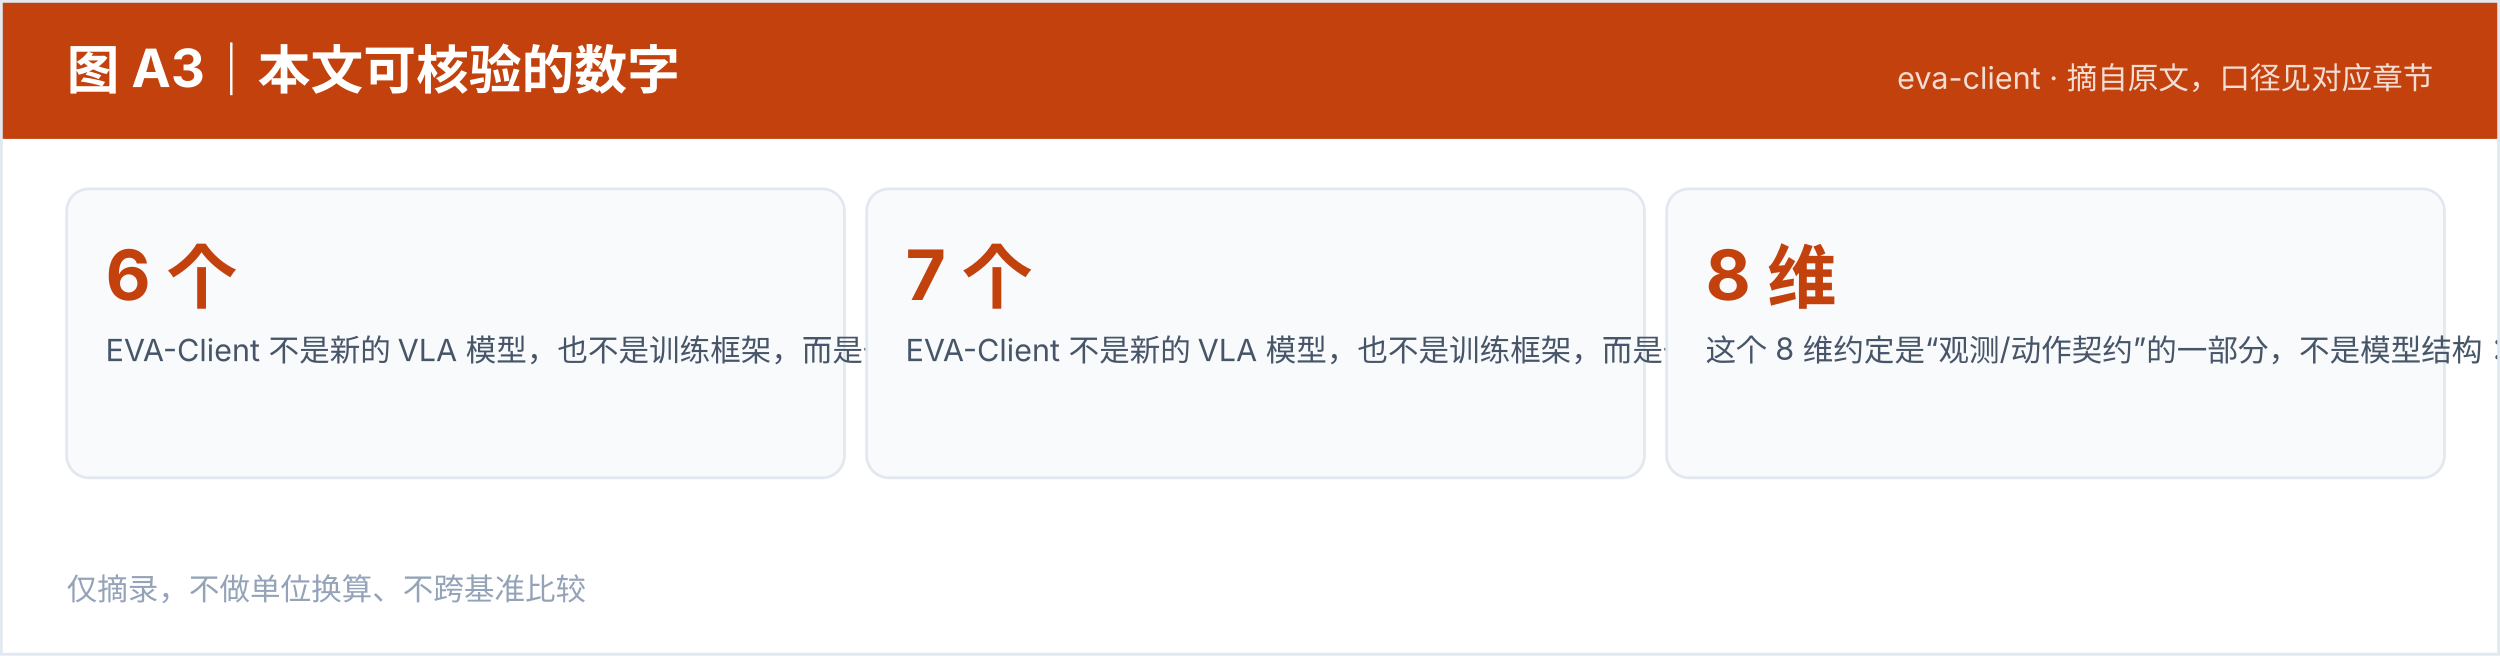
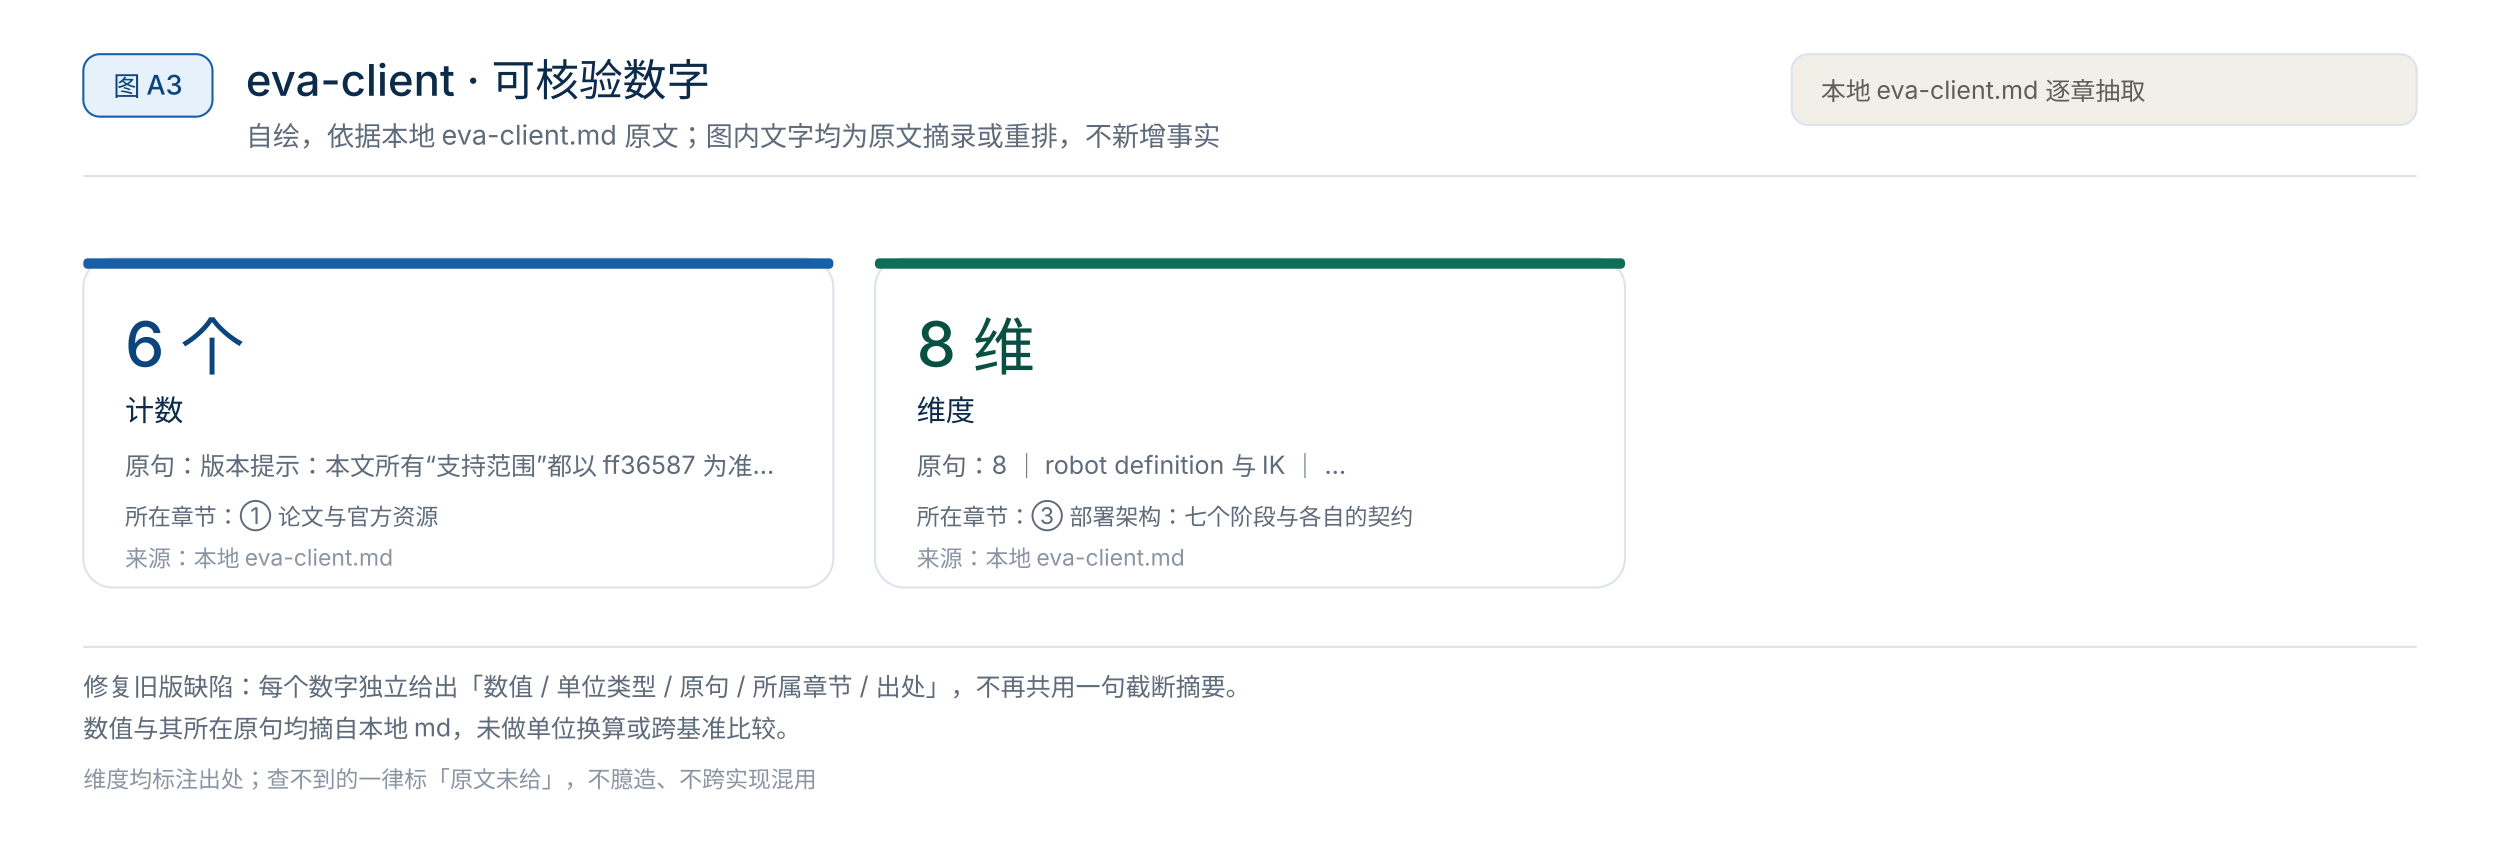
- <svg xmlns="http://www.w3.org/2000/svg" viewBox="0 0 900 236" width="900" height="236" font-family="PingFang SC, -apple-system, BlinkMacSystemFont, Microsoft YaHei, sans-serif">
-   <rect width="900" height="236" fill="#ffffff" />
-   <rect x="0" y="0" width="900" height="50" fill="#c2410c" />
-   <text x="24" y="32" font-size="19" fill="#ffffff" font-weight="700" text-anchor="start">图 A3｜本文可核验的数字</text>
-   <text x="876" y="32" font-size="11" fill="#ffffff" font-weight="400" text-anchor="end" opacity="0.82">eva-client · 摘自原文，口径见对应章节</text>
-   <rect x="24" y="68" width="280" height="104" rx="8" fill="#f8fafc" stroke="#e2e8f0" />
-   <text x="38" y="108" font-size="25" fill="#c2410c" font-weight="700" text-anchor="start">6 个</text>
-   <text x="38" y="130" font-size="11" fill="#475569" font-weight="400" text-anchor="start">EVA-Client 不是新的 VLA 模型，也不是训练框架，而是一个真机部</text>
-   <rect x="312" y="68" width="280" height="104" rx="8" fill="#f8fafc" stroke="#e2e8f0" />
-   <text x="326" y="108" font-size="25" fill="#c2410c" font-weight="700" text-anchor="start">7 个</text>
-   <text x="326" y="130" font-size="11" fill="#475569" font-weight="400" text-anchor="start">EVA-Client 不是新的 VLA 模型，也不是训练框架，而是一个真机部</text>
-   <rect x="600" y="68" width="280" height="104" rx="8" fill="#f8fafc" stroke="#e2e8f0" />
-   <text x="614" y="108" font-size="25" fill="#c2410c" font-weight="700" text-anchor="start">8 维</text>
-   <text x="614" y="130" font-size="11" fill="#475569" font-weight="400" text-anchor="start">这个 8 维约定是“观测/动作契约”的一部分，不是模型结构：维度、单位（米/</text>
-   <text x="24" y="216" font-size="11" fill="#94a3b8" font-weight="400" text-anchor="start">仅摘录，不做单位换算、不跨基准比较</text>
-   <rect x="0.5" y="0.5" width="899" height="235" fill="none" stroke="#e2e8f0" />
+ <svg xmlns="http://www.w3.org/2000/svg" width="1200" height="408" viewBox="0 0 1200 408" role="img">
+   <defs>
+     <marker id="arrow" viewBox="0 0 10 10" refX="8" refY="5" markerWidth="6" markerHeight="6" orient="auto-start-reverse">
+       <path d="M2 1L8 5L2 9" fill="none" stroke="#185FA5" stroke-width="1.6" stroke-linecap="round" stroke-linejoin="round" />
+     </marker>
+   </defs>
+   <rect x="0" y="0" width="1200" height="408" rx="0" fill="#FFFFFF" stroke="#FFFFFF" stroke-width="1" />
+   <text x="118" y="46" font-family="-apple-system,BlinkMacSystemFont,'PingFang SC','Microsoft YaHei',sans-serif" font-size="21" font-weight="500" fill="#0C2B4A" text-anchor="start">eva-client · 可核验数字</text>
+   <text x="118" y="70" font-family="-apple-system,BlinkMacSystemFont,'PingFang SC','Microsoft YaHei',sans-serif" font-size="13" font-weight="400" fill="#5F6B7A" text-anchor="start">自绘，依据本地 eva-client.md 原文；图内文字均为原文摘录或重排，不新增事实</text>
+   <rect x="40" y="84" width="1120" height="1" rx="0" fill="#DDE3EC" stroke="#DDE3EC" stroke-width="0" />
+   <rect x="860" y="26" width="300" height="34" rx="8" fill="#F1EFE8" stroke="#DDE3EC" stroke-width="1" />
+   <text x="874" y="48" font-family="-apple-system,BlinkMacSystemFont,'PingFang SC','Microsoft YaHei',sans-serif" font-size="12" font-weight="400" fill="#5F5E5A" text-anchor="start">本地 eva-client.md 逐章抽取</text>
+   <rect x="40" y="26" width="62" height="30" rx="8" fill="#E6F1FB" stroke="#185FA5" stroke-width="1" />
+   <text x="71" y="46" font-family="-apple-system,BlinkMacSystemFont,'PingFang SC','Microsoft YaHei',sans-serif" font-size="13" font-weight="500" fill="#0C447C" text-anchor="middle">图 A3</text>
+   <rect x="40" y="124" width="360" height="158" rx="14" fill="#FFFFFF" stroke="#DDE3EC" stroke-width="1" />
+   <rect x="40" y="124" width="360" height="5" rx="2" fill="#185FA5" stroke="#185FA5" stroke-width="0" />
+   <text x="60" y="176" font-family="-apple-system,BlinkMacSystemFont,'PingFang SC','Microsoft YaHei',sans-serif" font-size="30" font-weight="500" fill="#0C447C" text-anchor="start">6 个</text>
+   <text x="60" y="202" font-family="-apple-system,BlinkMacSystemFont,'PingFang SC','Microsoft YaHei',sans-serif" font-size="14" font-weight="500" fill="#0C2B4A" text-anchor="start">计数</text>
+   <text x="60" y="228" font-family="-apple-system,BlinkMacSystemFont,'PingFang SC','Microsoft YaHei',sans-serif" font-size="12" font-weight="400" fill="#5F6B7A" text-anchor="start">原句：版本提示：本文所有“支持范围”都以 ff36587 为准…</text>
+   <text x="60" y="252" font-family="-apple-system,BlinkMacSystemFont,'PingFang SC','Microsoft YaHei',sans-serif" font-size="11" font-weight="400" fill="#5F6B7A" text-anchor="start">所在章节：① 论文与官方资源</text>
+   <text x="60" y="272" font-family="-apple-system,BlinkMacSystemFont,'PingFang SC','Microsoft YaHei',sans-serif" font-size="11" font-weight="400" fill="#8A94A3" text-anchor="start">来源：本地 eva-client.md</text>
+   <rect x="420" y="124" width="360" height="158" rx="14" fill="#FFFFFF" stroke="#DDE3EC" stroke-width="1" />
+   <rect x="420" y="124" width="360" height="5" rx="2" fill="#0F6E56" stroke="#0F6E56" stroke-width="0" />
+   <text x="440" y="176" font-family="-apple-system,BlinkMacSystemFont,'PingFang SC','Microsoft YaHei',sans-serif" font-size="30" font-weight="500" fill="#085041" text-anchor="start">8 维</text>
+   <text x="440" y="202" font-family="-apple-system,BlinkMacSystemFont,'PingFang SC','Microsoft YaHei',sans-serif" font-size="14" font-weight="500" fill="#0C2B4A" text-anchor="start">维度</text>
+   <text x="440" y="228" font-family="-apple-system,BlinkMacSystemFont,'PingFang SC','Microsoft YaHei',sans-serif" font-size="12" font-weight="400" fill="#5F6B7A" text-anchor="start">原句：8 ｜ robot definition 与 IK ｜ …</text>
+   <text x="440" y="252" font-family="-apple-system,BlinkMacSystemFont,'PingFang SC','Microsoft YaHei',sans-serif" font-size="11" font-weight="400" fill="#5F6B7A" text-anchor="start">所在章节：③ 部署架构：七个阶段与各自的契约</text>
+   <text x="440" y="272" font-family="-apple-system,BlinkMacSystemFont,'PingFang SC','Microsoft YaHei',sans-serif" font-size="11" font-weight="400" fill="#8A94A3" text-anchor="start">来源：本地 eva-client.md</text>
+   <rect x="40" y="310" width="1120" height="1" rx="0" fill="#DDE3EC" stroke="#DDE3EC" stroke-width="0" />
+   <text x="40" y="334" font-family="-apple-system,BlinkMacSystemFont,'PingFang SC','Microsoft YaHei',sans-serif" font-size="12" font-weight="400" fill="#5F6B7A" text-anchor="start">修复旧版缺陷：每个数字独立给出「数值 / 单位类型 / 原句 / 所属章节 / 出处」，不再共用一句截断摘要。</text>
+   <text x="40" y="354" font-family="-apple-system,BlinkMacSystemFont,'PingFang SC','Microsoft YaHei',sans-serif" font-size="12" font-weight="400" fill="#5F6B7A" text-anchor="start">数值与其所在原句均摘自本地 md，未做单位换算或跨基准比较。</text>
+   <text x="40" y="378" font-family="-apple-system,BlinkMacSystemFont,'PingFang SC','Microsoft YaHei',sans-serif" font-size="11" font-weight="400" fill="#8A94A3" text-anchor="start">维度均标注出处；查不到的一律标「原文未给」，不臆造、不跨实现混用</text>
</svg>
